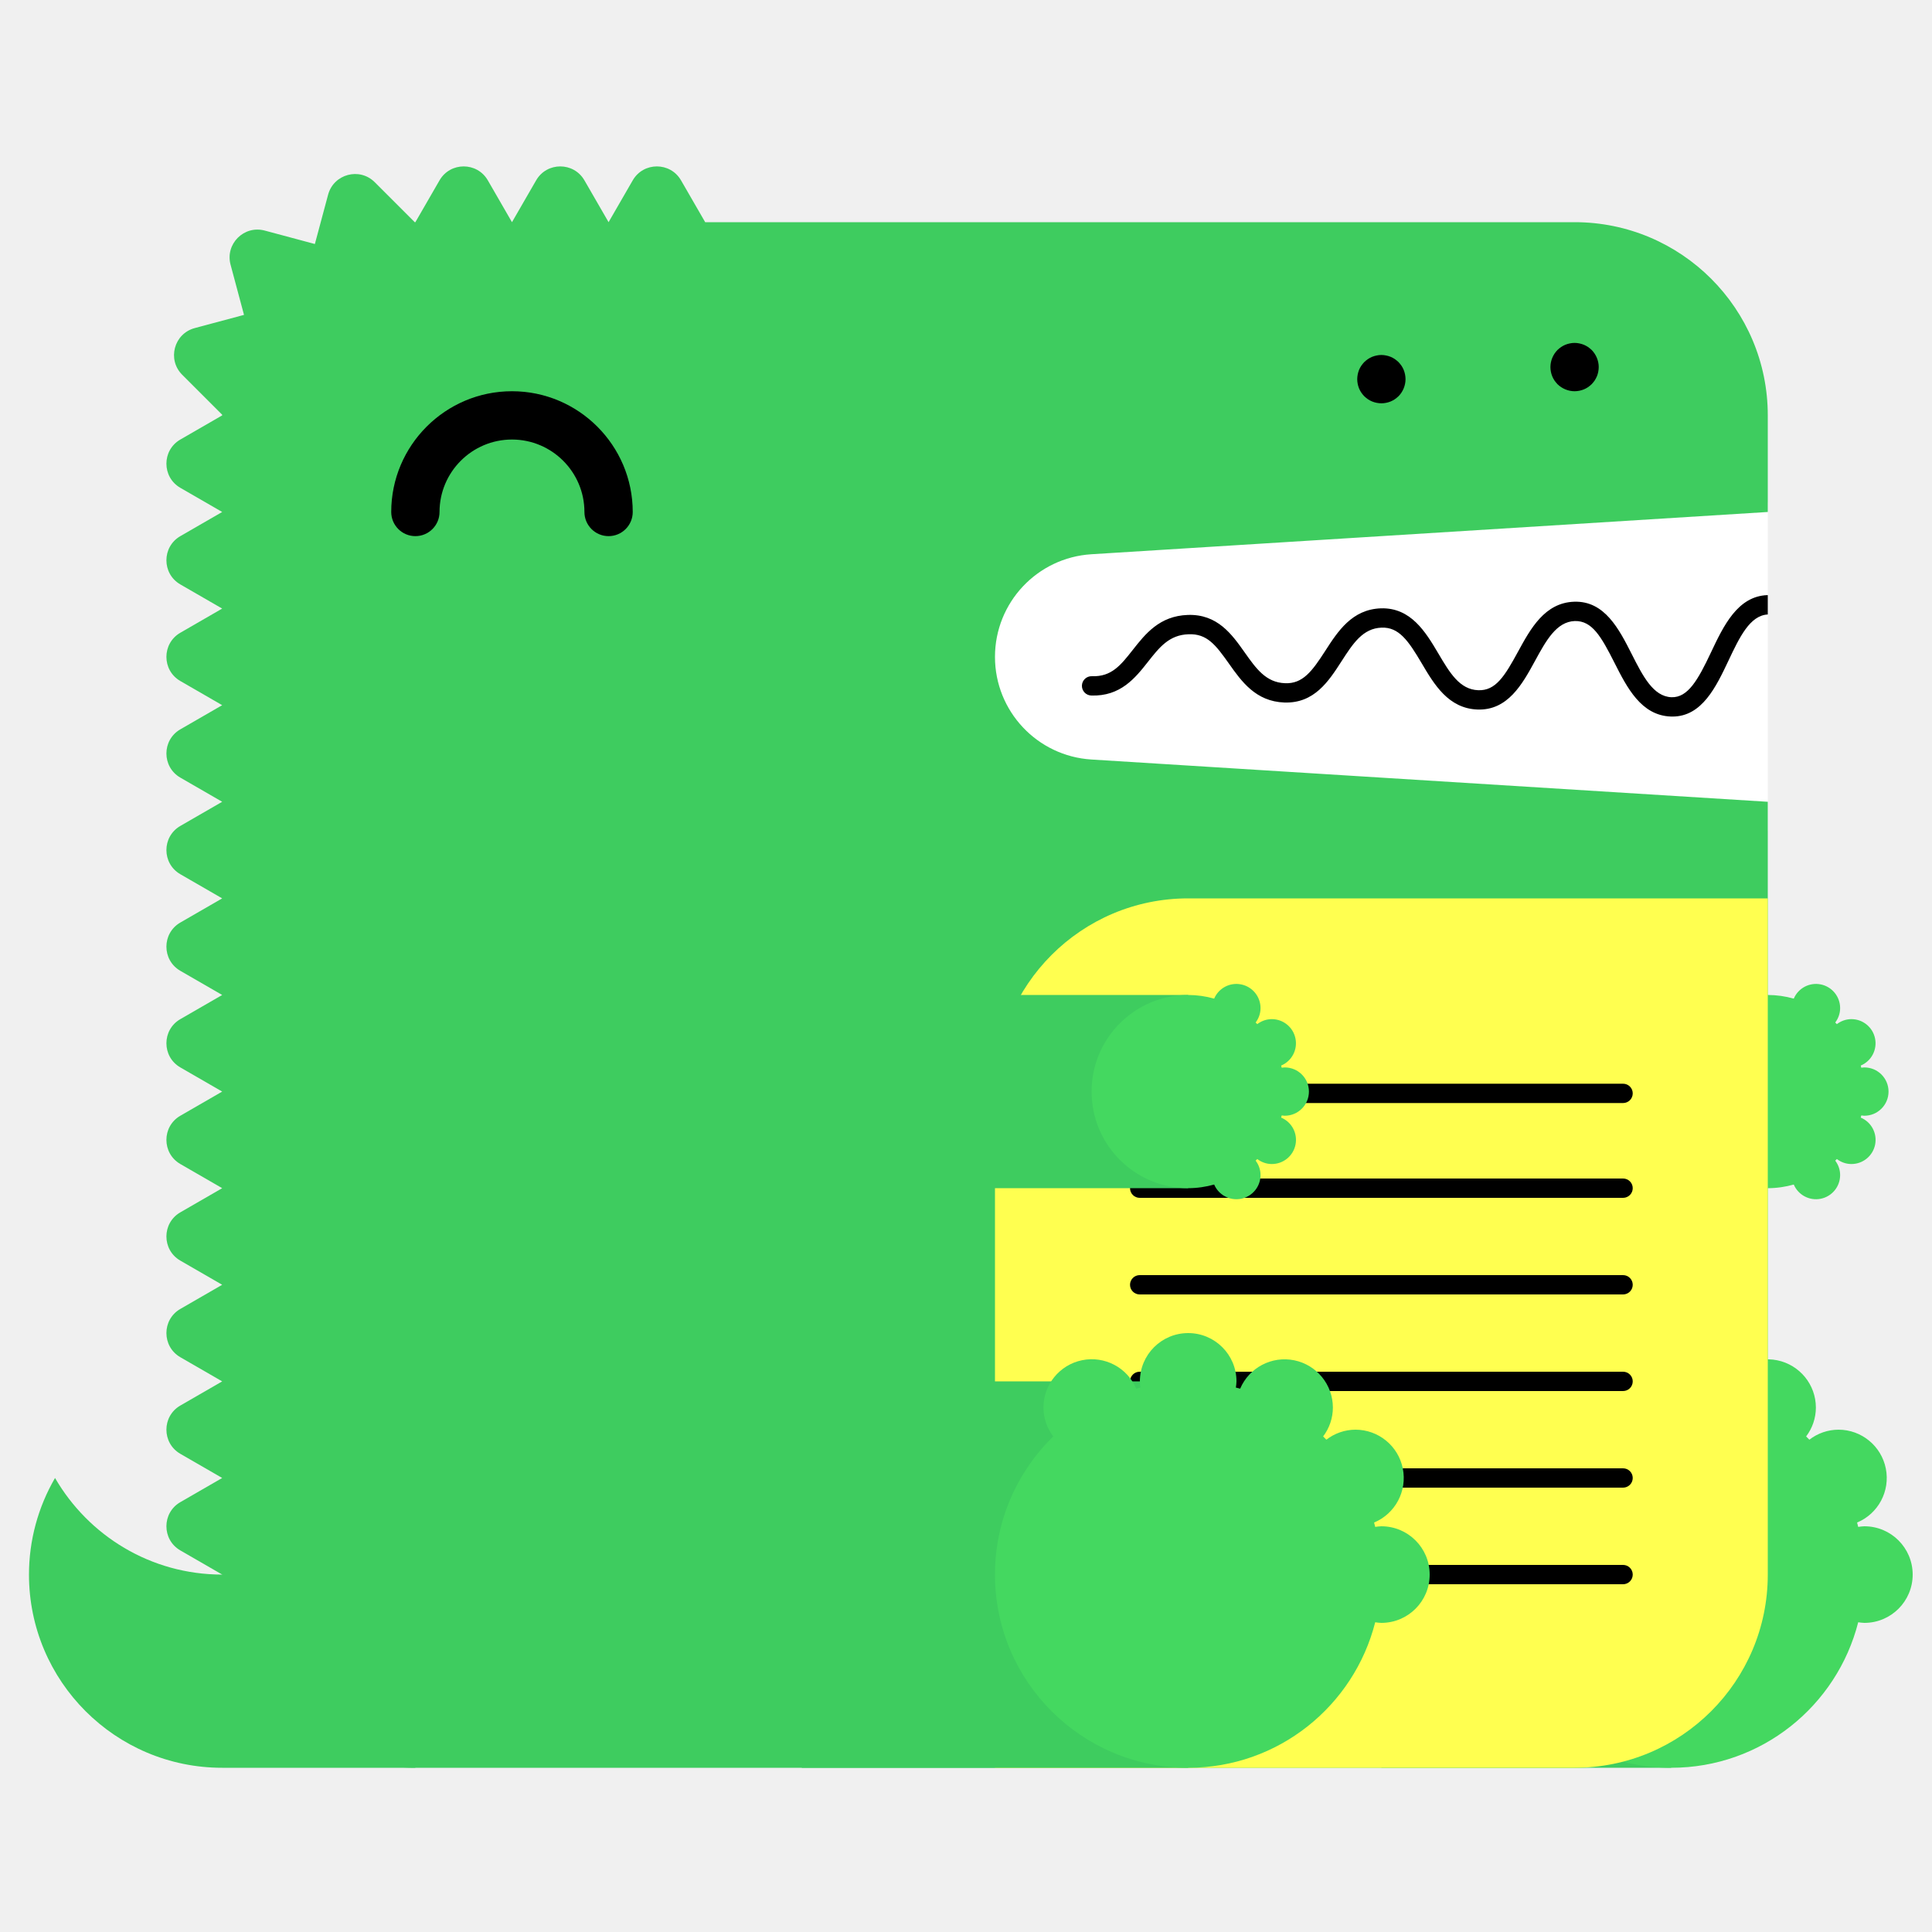
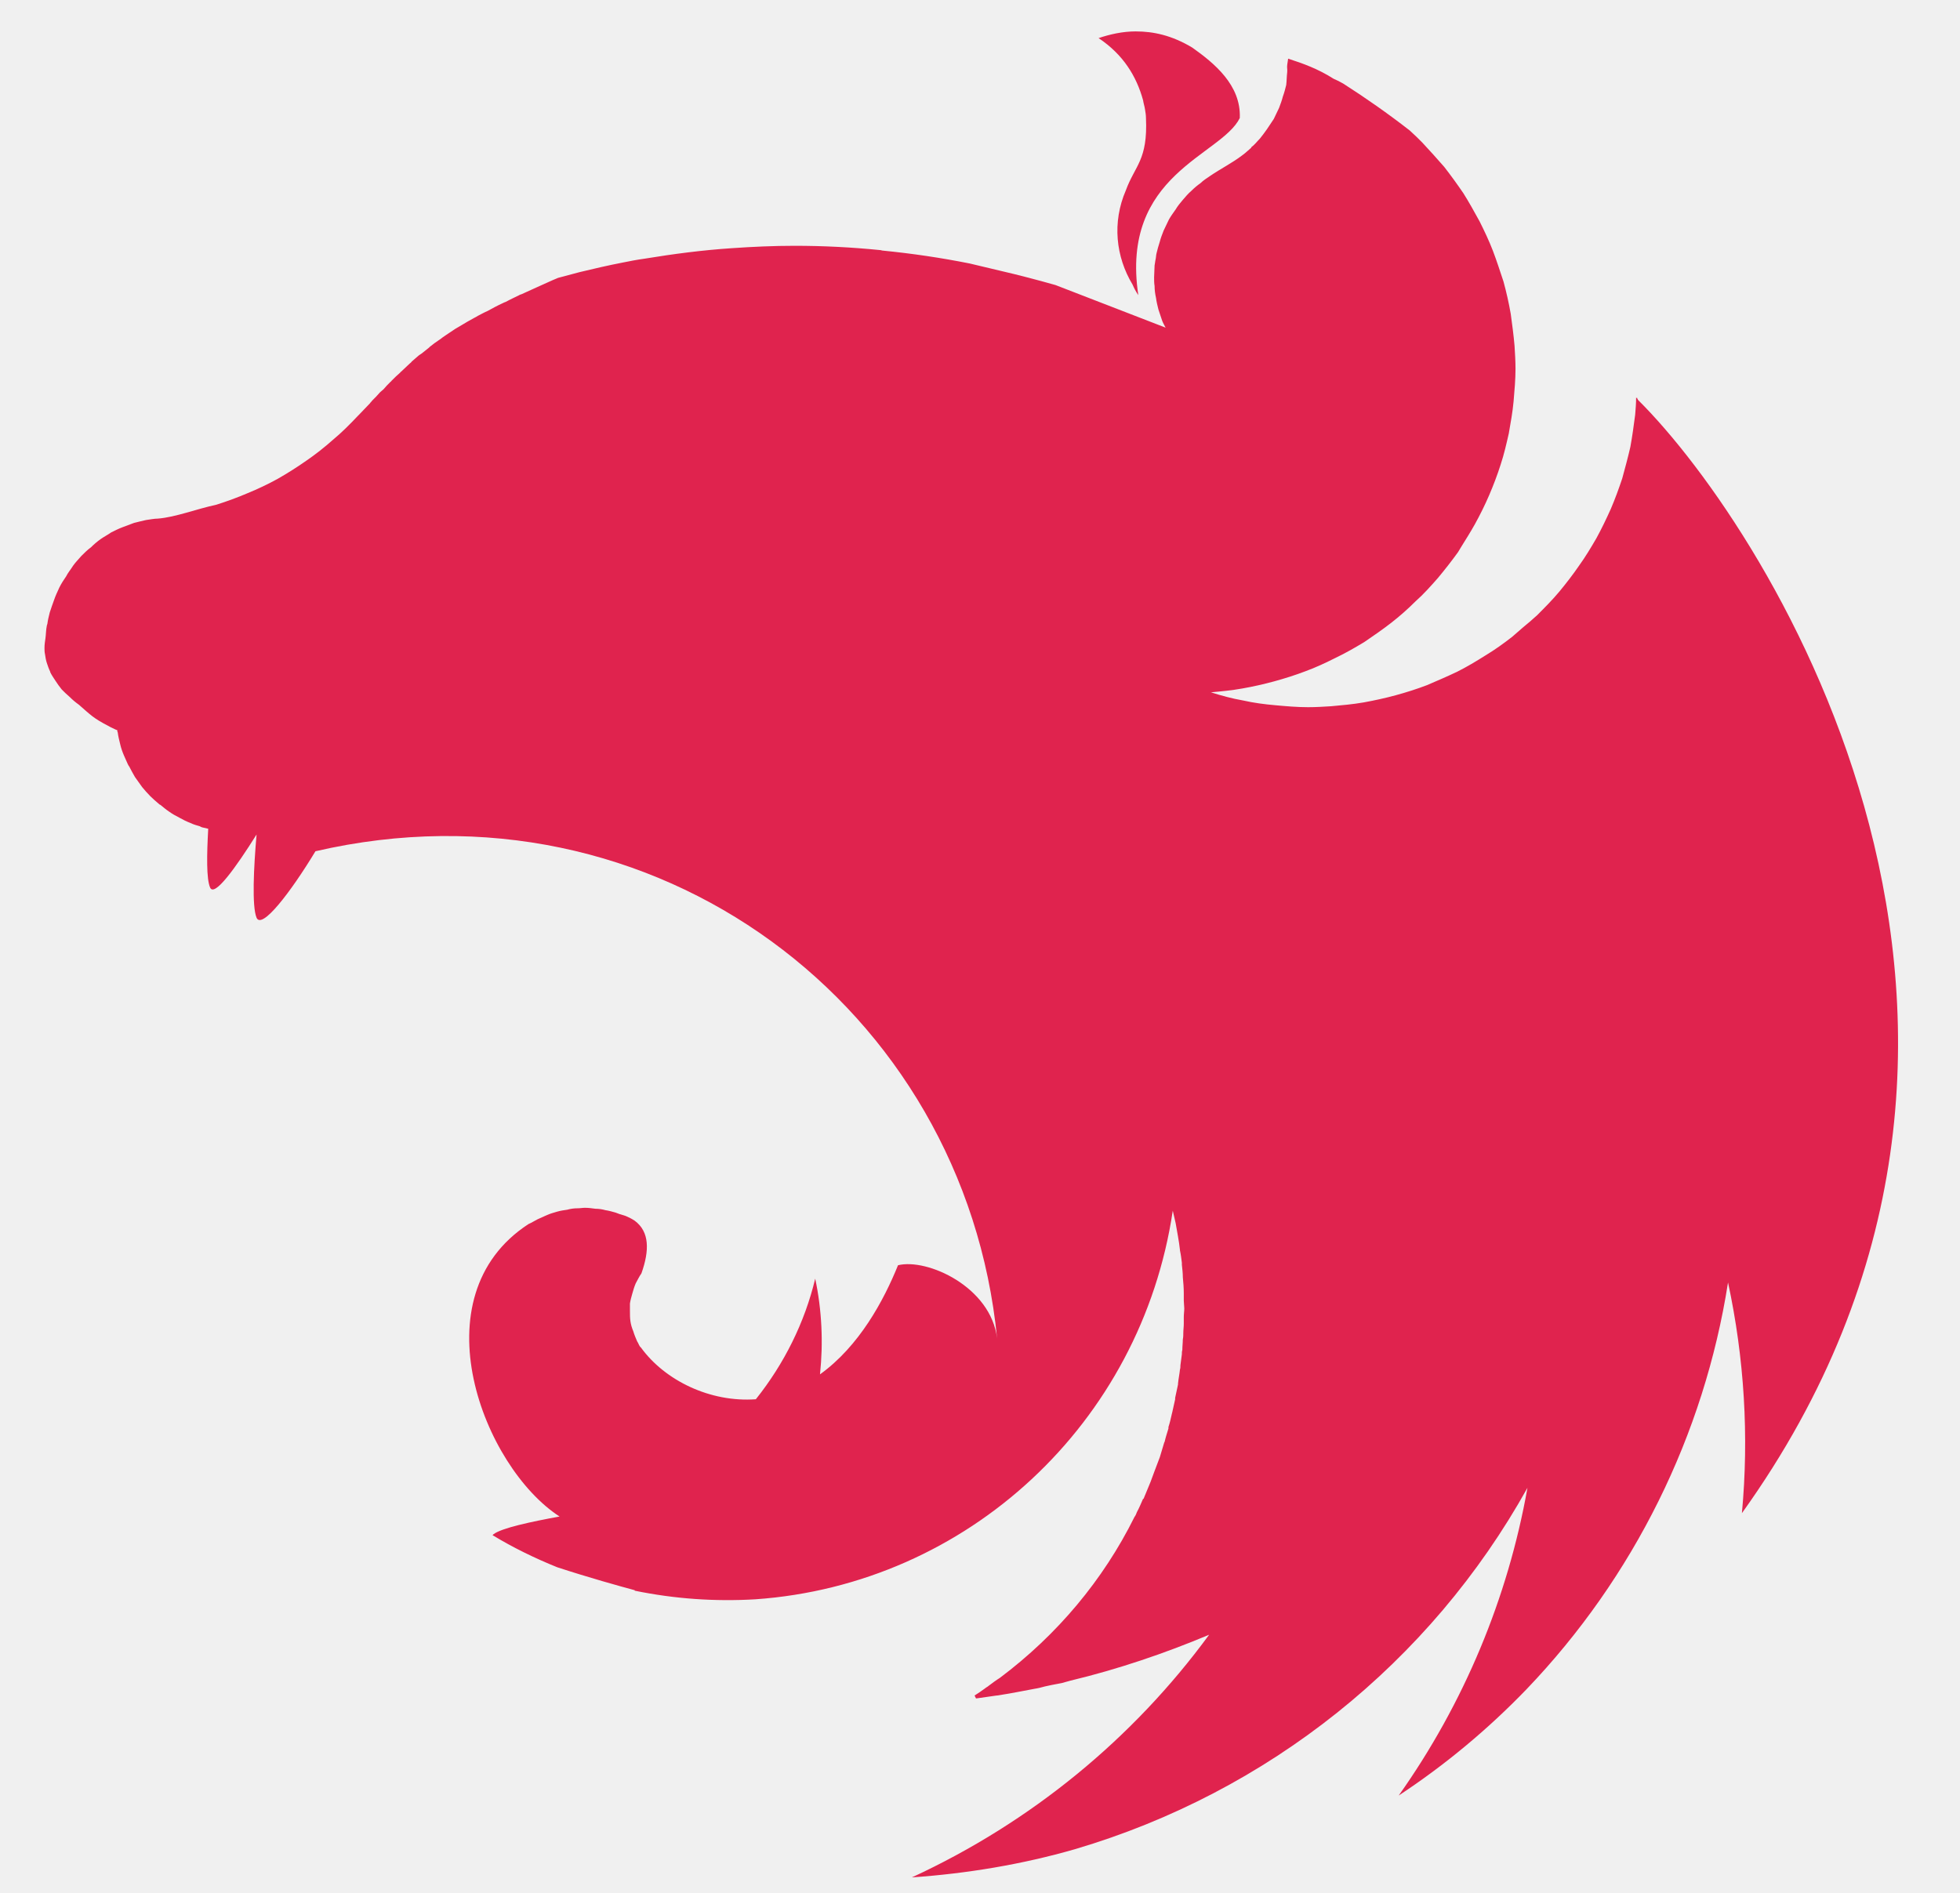
- <svg xmlns="http://www.w3.org/2000/svg" width="200" height="200" viewBox="0 0 200 200">
-   <g fill="none" fill-rule="evenodd">
-     <path fill="#FFF" d="M99 52h84v34H99z" />
-     <path d="M23 163c-7.398 0-13.843-4.027-17.303-10A19.886 19.886 0 0 0 3 163c0 11.046 8.954 20 20 20h20v-20H23z" fill="#3ECC5F" />
-     <path d="M112.98 57.376L183 53V43c0-11.046-8.954-20-20-20H73l-2.5-4.33c-1.112-1.925-3.889-1.925-5 0L63 23l-2.5-4.33c-1.111-1.925-3.889-1.925-5 0L53 23l-2.5-4.33c-1.111-1.925-3.889-1.925-5 0L43 23c-.022 0-.042.003-.065.003l-4.142-4.141c-1.57-1.571-4.252-.853-4.828 1.294l-1.369 5.104-5.192-1.392c-2.148-.575-4.111 1.389-3.535 3.536l1.39 5.193-5.102 1.367c-2.148.576-2.867 3.259-1.296 4.83l4.142 4.142c0 .021-.003.042-.003.064l-4.33 2.5c-1.925 1.111-1.925 3.889 0 5L23 53l-4.33 2.5c-1.925 1.111-1.925 3.889 0 5L23 63l-4.33 2.5c-1.925 1.111-1.925 3.889 0 5L23 73l-4.33 2.5c-1.925 1.111-1.925 3.889 0 5L23 83l-4.33 2.5c-1.925 1.111-1.925 3.889 0 5L23 93l-4.33 2.5c-1.925 1.111-1.925 3.889 0 5L23 103l-4.33 2.5c-1.925 1.111-1.925 3.889 0 5L23 113l-4.33 2.5c-1.925 1.111-1.925 3.889 0 5L23 123l-4.33 2.5c-1.925 1.111-1.925 3.889 0 5L23 133l-4.33 2.5c-1.925 1.111-1.925 3.889 0 5L23 143l-4.33 2.5c-1.925 1.111-1.925 3.889 0 5L23 153l-4.33 2.5c-1.925 1.111-1.925 3.889 0 5L23 163c0 11.046 8.954 20 20 20h120c11.046 0 20-8.954 20-20V83l-70.02-4.376A10.645 10.645 0 0 1 103 68c0-5.621 4.37-10.273 9.98-10.624" fill="#3ECC5F" />
-     <path fill="#3ECC5F" d="M143 183h30v-40h-30z" />
-     <path d="M193 158c-.219 0-.428.037-.639.064-.038-.15-.074-.301-.116-.451A5 5 0 0 0 190.32 148a4.96 4.96 0 0 0-3.016 1.036 26.531 26.531 0 0 0-.335-.336 4.955 4.955 0 0 0 1.011-2.987 5 5 0 0 0-9.599-1.959c-.148-.042-.297-.077-.445-.115.027-.211.064-.42.064-.639a5 5 0 0 0-5-5 5 5 0 0 0-5 5c0 .219.037.428.064.639-.148.038-.297.073-.445.115a4.998 4.998 0 0 0-9.599 1.959c0 1.125.384 2.151 1.011 2.987-3.717 3.632-6.031 8.693-6.031 14.3 0 11.046 8.954 20 20 20 9.339 0 17.16-6.41 19.361-15.064.211.027.42.064.639.064a5 5 0 0 0 5-5 5 5 0 0 0-5-5" fill="#44D860" />
-     <path fill="#3ECC5F" d="M153 123h30v-20h-30z" />
-     <path d="M193 115.5a2.5 2.5 0 1 0 0-5c-.109 0-.214.019-.319.032-.02-.075-.037-.15-.058-.225a2.501 2.501 0 0 0-.963-4.807c-.569 0-1.088.197-1.508.518a6.653 6.653 0 0 0-.168-.168c.314-.417.506-.931.506-1.494a2.5 2.5 0 0 0-4.8-.979A9.987 9.987 0 0 0 183 103c-5.522 0-10 4.478-10 10s4.478 10 10 10c.934 0 1.833-.138 2.69-.377a2.5 2.5 0 0 0 4.8-.979c0-.563-.192-1.077-.506-1.494.057-.055.113-.111.168-.168.42.321.939.518 1.508.518a2.5 2.5 0 0 0 .963-4.807c.021-.074.038-.15.058-.225.105.013.21.032.319.032" fill="#44D860" />
-     <path d="M63 55.5a2.5 2.5 0 0 1-2.5-2.5c0-4.136-3.364-7.5-7.5-7.5s-7.5 3.364-7.5 7.5a2.5 2.5 0 1 1-5 0c0-6.893 5.607-12.5 12.5-12.5S65.5 46.107 65.5 53a2.5 2.5 0 0 1-2.5 2.5" fill="#000" />
-     <path d="M103 183h60c11.046 0 20-8.954 20-20V93h-60c-11.046 0-20 8.954-20 20v70z" fill="#FFFF50" />
-     <path d="M168.02 124h-50.04a1 1 0 1 1 0-2h50.04a1 1 0 1 1 0 2m0 20h-50.04a1 1 0 1 1 0-2h50.04a1 1 0 1 1 0 2m0 20h-50.04a1 1 0 1 1 0-2h50.04a1 1 0 1 1 0 2m0-49.814h-50.04a1 1 0 1 1 0-2h50.04a1 1 0 1 1 0 2m0 19.814h-50.04a1 1 0 1 1 0-2h50.04a1 1 0 1 1 0 2m0 20h-50.04a1 1 0 1 1 0-2h50.04a1 1 0 1 1 0 2M183 61.611c-.012 0-.022-.006-.034-.005-3.09.105-4.552 3.196-5.842 5.923-1.346 2.85-2.387 4.703-4.093 4.647-1.889-.068-2.969-2.202-4.113-4.46-1.314-2.594-2.814-5.536-5.963-5.426-3.046.104-4.513 2.794-5.807 5.167-1.377 2.528-2.314 4.065-4.121 3.994-1.927-.07-2.951-1.805-4.136-3.813-1.321-2.236-2.848-4.75-5.936-4.664-2.994.103-4.465 2.385-5.763 4.4-1.373 2.13-2.335 3.428-4.165 3.351-1.973-.07-2.992-1.51-4.171-3.177-1.324-1.873-2.816-3.993-5.895-3.89-2.928.1-4.399 1.97-5.696 3.618-1.232 1.564-2.194 2.802-4.229 2.724a1 1 0 0 0-.072 2c3.017.101 4.545-1.8 5.872-3.487 1.177-1.496 2.193-2.787 4.193-2.855 1.926-.082 2.829 1.115 4.195 3.045 1.297 1.834 2.769 3.914 5.731 4.021 3.103.104 4.596-2.215 5.918-4.267 1.182-1.834 2.202-3.417 4.15-3.484 1.793-.067 2.769 1.35 4.145 3.681 1.297 2.197 2.766 4.686 5.787 4.796 3.125.108 4.634-2.62 5.949-5.035 1.139-2.088 2.214-4.06 4.119-4.126 1.793-.042 2.728 1.595 4.111 4.33 1.292 2.553 2.757 5.445 5.825 5.556l.169.003c3.064 0 4.518-3.075 5.805-5.794 1.139-2.41 2.217-4.68 4.067-4.773v-2z" fill="#000" />
-     <path fill="#3ECC5F" d="M83 183h40v-40H83z" />
-     <path d="M143 158c-.219 0-.428.037-.639.064-.038-.15-.074-.301-.116-.451A5 5 0 0 0 140.32 148a4.96 4.96 0 0 0-3.016 1.036 26.531 26.531 0 0 0-.335-.336 4.955 4.955 0 0 0 1.011-2.987 5 5 0 0 0-9.599-1.959c-.148-.042-.297-.077-.445-.115.027-.211.064-.42.064-.639a5 5 0 0 0-5-5 5 5 0 0 0-5 5c0 .219.037.428.064.639-.148.038-.297.073-.445.115a4.998 4.998 0 0 0-9.599 1.959c0 1.125.384 2.151 1.011 2.987-3.717 3.632-6.031 8.693-6.031 14.3 0 11.046 8.954 20 20 20 9.339 0 17.16-6.41 19.361-15.064.211.027.42.064.639.064a5 5 0 0 0 5-5 5 5 0 0 0-5-5" fill="#44D860" />
-     <path fill="#3ECC5F" d="M83 123h40v-20H83z" />
-     <path d="M133 115.5a2.5 2.5 0 1 0 0-5c-.109 0-.214.019-.319.032-.02-.075-.037-.15-.058-.225a2.501 2.501 0 0 0-.963-4.807c-.569 0-1.088.197-1.508.518a6.653 6.653 0 0 0-.168-.168c.314-.417.506-.931.506-1.494a2.5 2.5 0 0 0-4.8-.979A9.987 9.987 0 0 0 123 103c-5.522 0-10 4.478-10 10s4.478 10 10 10c.934 0 1.833-.138 2.69-.377a2.5 2.5 0 0 0 4.8-.979c0-.563-.192-1.077-.506-1.494.057-.055.113-.111.168-.168.42.321.939.518 1.508.518a2.5 2.5 0 0 0 .963-4.807c.021-.074.038-.15.058-.225.105.013.21.032.319.032" fill="#44D860" />
-     <path d="M143 41.75c-.16 0-.33-.02-.49-.05a2.52 2.52 0 0 1-.47-.14c-.15-.06-.29-.14-.431-.23-.13-.09-.259-.2-.38-.31-.109-.12-.219-.24-.309-.38s-.17-.28-.231-.43a2.619 2.619 0 0 1-.189-.96c0-.16.02-.33.05-.49.03-.16.08-.31.139-.47.061-.15.141-.29.231-.43.09-.13.2-.26.309-.38.121-.11.25-.22.38-.31.141-.09.281-.17.431-.23.149-.06.31-.11.47-.14.32-.07.65-.07.98 0 .159.03.32.08.47.14.149.06.29.14.43.23.13.09.259.2.38.31.11.12.22.25.31.38.09.14.17.28.23.43.06.16.11.31.14.47.029.16.05.33.05.49 0 .66-.271 1.31-.73 1.77-.121.11-.25.22-.38.31-.14.09-.281.17-.43.23a2.565 2.565 0 0 1-.96.19m20-1.25c-.66 0-1.3-.27-1.771-.73a3.802 3.802 0 0 1-.309-.38c-.09-.14-.17-.28-.231-.43a2.619 2.619 0 0 1-.189-.96c0-.66.27-1.3.729-1.77.121-.11.25-.22.38-.31.141-.09.281-.17.431-.23.149-.06.31-.11.47-.14.32-.07.66-.07.98 0 .159.03.32.08.47.14.149.06.29.14.43.23.13.09.259.2.38.31.459.47.73 1.11.73 1.77 0 .16-.021.33-.05.49-.03.16-.08.32-.14.47-.07.15-.14.29-.23.43-.09.13-.2.26-.31.38-.121.11-.25.22-.38.31-.14.09-.281.17-.43.23a2.565 2.565 0 0 1-.96.19" fill="#000" />
+ <svg xmlns="http://www.w3.org/2000/svg" id="svg8" version="1.1" viewBox="0 0 264.583 255.588" height="966" width="1000">
+   <defs id="defs2">
+     <pattern id="EMFhbasepattern" patternUnits="userSpaceOnUse" width="6" height="6" x="0" y="0" />
+   </defs>
+   <g transform="translate(0,-41.41249)" id="layer1">
+     <path style="fill:#e0234e;fill-opacity:1;fill-rule:evenodd;stroke:none;stroke-width:0.808" d="m 153.338,45.652 c -1.809,0 -3.489,0.388 -5.04,0.905 3.296,2.197 5.105,5.105 6.01,8.401 0.065,0.452 0.194,0.775 0.259,1.228 0.065,0.388 0.129,0.775 0.129,1.163 0.259,5.687 -1.486,6.397 -2.714,9.758 -1.874,4.33 -1.357,8.982 0.905,12.73 0.194,0.452 0.452,0.969 0.775,1.422 -2.456,-16.349 11.179,-18.804 13.699,-23.909 0.194,-4.459 -3.489,-7.431 -6.397,-9.499 -2.779,-1.68 -5.299,-2.197 -7.625,-2.197 z m 20.549,3.683 c -0.259,1.486 -0.065,1.099 -0.129,1.874 -0.065,0.517 -0.065,1.163 -0.129,1.68 -0.129,0.517 -0.259,1.034 -0.452,1.551 -0.129,0.517 -0.323,1.034 -0.517,1.551 -0.259,0.517 -0.452,0.969 -0.711,1.486 -0.194,0.259 -0.323,0.517 -0.517,0.775 -0.129,0.194 -0.259,0.388 -0.388,0.582 -0.323,0.452 -0.646,0.905 -0.969,1.292 -0.388,0.388 -0.711,0.84 -1.163,1.163 0,0.065 0,0.065 0,0.065 -0.388,0.323 -0.775,0.711 -1.228,1.034 -1.357,1.034 -2.908,1.809 -4.33,2.779 -0.452,0.323 -0.905,0.582 -1.292,0.969 -0.452,0.323 -0.84,0.646 -1.228,1.034 -0.452,0.388 -0.775,0.775 -1.163,1.228 -0.323,0.388 -0.711,0.84 -0.969,1.292 -0.323,0.452 -0.646,0.905 -0.905,1.357 -0.259,0.517 -0.452,0.969 -0.711,1.486 -0.194,0.517 -0.388,0.969 -0.517,1.486 -0.194,0.582 -0.323,1.099 -0.452,1.616 -0.065,0.259 -0.065,0.582 -0.129,0.84 -0.065,0.259 -0.065,0.517 -0.129,0.775 0,0.517 -0.065,1.099 -0.065,1.615 0,0.388 0,0.775 0.065,1.163 0,0.517 0.065,1.034 0.194,1.615 0.065,0.517 0.194,1.034 0.323,1.551 0.194,0.517 0.323,1.034 0.517,1.551 0.129,0.323 0.323,0.646 0.452,0.905 l -14.863,-5.751 c -2.52,-0.711 -4.976,-1.357 -7.496,-1.939 -1.357,-0.323 -2.714,-0.646 -4.071,-0.969 -3.877,-0.775 -7.819,-1.357 -11.761,-1.745 -0.129,0 -0.194,-0.065 -0.323,-0.065 -3.877,-0.388 -7.69,-0.582 -11.567,-0.582 -2.843,0 -5.687,0.129 -8.465,0.323 -3.942,0.259 -7.884,0.775 -11.825,1.422 -0.969,0.129 -1.939,0.323 -2.908,0.517 -2.003,0.388 -3.942,0.84 -5.816,1.292 -0.969,0.259 -1.939,0.517 -2.908,0.775 -0.969,0.388 -1.874,0.84 -2.779,1.228 -0.711,0.323 -1.422,0.646 -2.132,0.969 -0.129,0.065 -0.259,0.065 -0.323,0.129 -0.646,0.323 -1.228,0.582 -1.809,0.905 -0.194,0.065 -0.323,0.129 -0.452,0.194 -0.711,0.323 -1.422,0.711 -2.003,1.034 -0.452,0.194 -0.905,0.452 -1.292,0.646 -0.194,0.129 -0.452,0.259 -0.582,0.323 -0.582,0.323 -1.163,0.646 -1.68,0.969 -0.582,0.323 -1.099,0.646 -1.551,0.969 -0.452,0.323 -0.905,0.582 -1.292,0.905 -0.065,0.065 -0.129,0.065 -0.194,0.129 -0.388,0.259 -0.84,0.582 -1.228,0.905 0,0 -0.065,0.065 -0.129,0.129 -0.323,0.259 -0.646,0.517 -0.969,0.775 -0.129,0.065 -0.259,0.194 -0.388,0.259 -0.323,0.259 -0.646,0.582 -0.969,0.84 -0.065,0.129 -0.194,0.194 -0.259,0.259 -0.388,0.388 -0.775,0.711 -1.163,1.099 -0.065,0 -0.065,0.065 -0.129,0.129 -0.388,0.323 -0.775,0.711 -1.163,1.099 -0.065,0.065 -0.065,0.129 -0.129,0.129 -0.323,0.323 -0.646,0.646 -0.969,1.034 -0.129,0.129 -0.323,0.259 -0.452,0.388 -0.323,0.388 -0.711,0.775 -1.099,1.163 -0.065,0.129 -0.194,0.194 -0.259,0.323 -0.517,0.517 -0.969,1.034 -1.486,1.551 -0.065,0.065 -0.129,0.129 -0.194,0.194 -1.034,1.099 -2.132,2.197 -3.296,3.166 -1.163,1.034 -2.391,2.003 -3.619,2.843 -1.292,0.905 -2.52,1.68 -3.877,2.456 -1.292,0.711 -2.649,1.357 -4.071,1.939 -1.357,0.582 -2.779,1.099 -4.2,1.551 -2.714,0.582 -5.493,1.68 -7.884,1.874 -0.517,0 -1.099,0.129 -1.615,0.194 -0.582,0.129 -1.099,0.259 -1.615,0.388 -0.517,0.194 -1.034,0.388 -1.551,0.582 -0.517,0.194 -1.034,0.452 -1.551,0.711 -0.452,0.323 -0.969,0.582 -1.422,0.905 -0.452,0.323 -0.905,0.711 -1.292,1.099 -0.452,0.323 -0.905,0.775 -1.292,1.163 -0.388,0.452 -0.775,0.84 -1.099,1.292 -0.323,0.517 -0.711,0.969 -0.969,1.486 -0.323,0.452 -0.646,0.969 -0.905,1.486 -0.259,0.582 -0.517,1.099 -0.711,1.68 -0.194,0.517 -0.388,1.099 -0.582,1.68 -0.129,0.517 -0.259,1.034 -0.323,1.551 0,0.065 -0.065,0.129 -0.065,0.194 -0.129,0.582 -0.129,1.357 -0.194,1.745 -0.065,0.452 -0.129,0.84 -0.129,1.292 0,0.259 0,0.582 0.065,0.84 0.065,0.452 0.129,0.84 0.259,1.228 0.129,0.388 0.259,0.775 0.452,1.163 0,0.065 0,0.065 0,0.065 0.194,0.388 0.452,0.775 0.711,1.163 0.259,0.388 0.517,0.775 0.84,1.163 0.323,0.323 0.711,0.711 1.099,1.034 0.388,0.388 0.775,0.711 1.228,1.034 1.551,1.357 1.939,1.809 3.942,2.843 0.323,0.194 0.646,0.323 1.034,0.517 0.065,0 0.129,0.065 0.194,0.065 0,0.129 0,0.194 0.065,0.323 0.065,0.517 0.194,1.034 0.323,1.551 0.129,0.582 0.323,1.099 0.517,1.551 0.194,0.388 0.323,0.775 0.517,1.163 0.065,0.129 0.129,0.259 0.194,0.323 0.259,0.517 0.517,0.969 0.775,1.422 0.323,0.452 0.646,0.905 0.969,1.357 0.323,0.388 0.711,0.84 1.099,1.228 0.388,0.388 0.775,0.711 1.228,1.099 0,0 0.065,0.065 0.129,0.065 0.388,0.323 0.775,0.646 1.163,0.905 0.452,0.323 0.905,0.582 1.422,0.84 0.452,0.259 0.969,0.517 1.486,0.711 0.388,0.194 0.84,0.323 1.292,0.452 0.065,0.065 0.129,0.065 0.259,0.129 0.259,0.065 0.582,0.129 0.84,0.194 -0.194,3.489 -0.259,6.785 0.259,7.948 0.582,1.292 3.425,-2.649 6.268,-7.173 -0.388,4.459 -0.646,9.693 0,11.244 0.711,1.615 4.588,-3.425 7.948,-8.982 45.815,-10.598 87.624,21.066 92.018,65.783 -0.84,-6.979 -9.434,-10.856 -13.376,-9.887 -1.939,4.782 -5.234,10.921 -10.533,14.733 0.452,-4.265 0.259,-8.659 -0.646,-12.924 -1.422,5.945 -4.2,11.502 -8.013,16.284 v 0 c -6.139,0.452 -12.278,-2.52 -15.509,-6.979 -0.259,-0.194 -0.323,-0.582 -0.517,-0.84 -0.194,-0.452 -0.388,-0.905 -0.517,-1.357 -0.194,-0.452 -0.323,-0.905 -0.388,-1.357 -0.065,-0.452 -0.065,-0.905 -0.065,-1.422 0,-0.323 0,-0.646 0,-0.969 0.065,-0.452 0.194,-0.905 0.323,-1.357 0.129,-0.452 0.259,-0.905 0.452,-1.357 0.259,-0.452 0.452,-0.905 0.775,-1.357 1.099,-3.102 1.099,-5.622 -0.905,-7.108 -0.388,-0.259 -0.775,-0.452 -1.228,-0.646 -0.259,-0.065 -0.582,-0.194 -0.84,-0.259 -0.194,-0.065 -0.323,-0.129 -0.517,-0.194 -0.452,-0.129 -0.905,-0.259 -1.357,-0.323 -0.452,-0.129 -0.905,-0.194 -1.357,-0.194 -0.452,-0.065 -0.969,-0.129 -1.422,-0.129 -0.323,0 -0.646,0.065 -0.969,0.065 -0.517,0 -0.969,0.065 -1.422,0.194 -0.452,0.065 -0.905,0.129 -1.357,0.259 -0.452,0.129 -0.905,0.259 -1.357,0.452 -0.452,0.194 -0.84,0.388 -1.292,0.582 -0.388,0.194 -0.775,0.452 -1.228,0.646 -15.056,9.822 -6.074,32.827 4.2,39.483 -3.877,0.711 -7.819,1.551 -8.917,2.391 -0.065,0.065 -0.129,0.129 -0.129,0.129 2.779,1.68 5.687,3.102 8.724,4.329 4.136,1.357 8.53,2.585 10.468,3.102 0,0 0,0.065 0,0.065 5.363,1.099 10.791,1.486 16.284,1.163 28.626,-2.003 52.083,-23.78 56.348,-52.471 0.129,0.582 0.259,1.099 0.388,1.68 v 0 c 0.194,1.163 0.452,2.391 0.582,3.619 0,0 0,0 0,0.065 0.129,0.582 0.194,1.163 0.259,1.68 0,0.129 0,0.194 0,0.259 0.065,0.582 0.129,1.163 0.129,1.68 0.065,0.711 0.129,1.422 0.129,2.132 0,0.323 0,0.646 0,1.034 0,0.323 0.065,0.711 0.065,1.034 0,0.388 -0.065,0.775 -0.065,1.163 0,0.323 0,0.646 0,0.905 0,0.452 -0.065,0.84 -0.065,1.292 0,0.259 0,0.517 -0.065,0.84 0,0.452 -0.065,0.905 -0.065,1.422 -0.065,0.194 -0.065,0.388 -0.065,0.582 -0.065,0.517 -0.129,0.969 -0.194,1.486 0,0.194 0,0.388 -0.065,0.582 -0.065,0.646 -0.194,1.228 -0.259,1.874 0,0 0,0.065 0,0.065 v 0.065 c -0.129,0.582 -0.259,1.228 -0.388,1.809 0,0.065 0,0.129 0,0.194 -0.129,0.582 -0.259,1.163 -0.388,1.745 0,0.065 -0.065,0.194 -0.065,0.259 -0.129,0.582 -0.259,1.163 -0.452,1.745 0,0.065 0,0.129 0,0.194 -0.194,0.646 -0.388,1.228 -0.517,1.809 -0.065,0.065 -0.065,0.129 -0.065,0.129 -0.194,0.646 -0.388,1.292 -0.582,1.939 -0.259,0.646 -0.452,1.228 -0.711,1.874 -0.259,0.646 -0.452,1.292 -0.711,1.874 -0.259,0.646 -0.517,1.228 -0.775,1.874 0,0 -0.065,0 -0.065,0 -0.259,0.582 -0.517,1.228 -0.84,1.809 0,0 0,0 0,0 0,0 0,0 0,0 -0.065,0.194 -0.129,0.323 -0.194,0.452 -0.065,0.065 -0.065,0.129 -0.129,0.194 -4.2,8.465 -10.404,15.896 -18.158,21.712 v 0 c -0.517,0.323 -1.034,0.711 -1.551,1.099 0,0 0,0 0,0 -0.129,0.129 -0.323,0.194 -0.452,0.323 -0.452,0.323 -0.905,0.646 -1.422,0.969 l 0.194,0.388 h 0.065 v 0 c 0.905,-0.129 1.809,-0.259 2.714,-0.388 h 0.065 c 1.68,-0.259 3.36,-0.582 5.04,-0.905 0.452,-0.065 0.969,-0.194 1.422,-0.323 0.323,-0.065 0.582,-0.129 0.905,-0.194 0.452,-0.065 0.905,-0.194 1.357,-0.259 0.388,-0.129 0.775,-0.194 1.163,-0.323 6.462,-1.551 12.73,-3.683 18.74,-6.203 -10.274,14.022 -24.038,25.331 -40.129,32.762 7.431,-0.517 14.863,-1.745 22.035,-3.813 26.042,-7.69 47.948,-25.202 61.065,-48.788 -2.649,14.927 -8.594,29.143 -17.383,41.55 6.268,-4.136 12.019,-8.918 17.253,-14.346 14.475,-15.121 23.974,-34.313 27.205,-54.927 2.197,10.21 2.843,20.743 1.874,31.147 46.655,-65.072 3.877,-132.535 -14.022,-150.305 -0.065,-0.129 -0.129,-0.194 -0.129,-0.323 -0.065,0.065 -0.065,0.065 -0.065,0.129 0,-0.065 0,-0.065 -0.065,-0.129 0,0.775 -0.065,1.551 -0.129,2.326 -0.194,1.486 -0.388,2.908 -0.646,4.33 -0.323,1.422 -0.711,2.843 -1.099,4.265 -0.452,1.357 -0.969,2.779 -1.551,4.136 -0.582,1.292 -1.228,2.649 -1.939,3.942 -0.711,1.228 -1.486,2.52 -2.326,3.683 -0.84,1.228 -1.745,2.391 -2.649,3.489 -0.969,1.163 -2.003,2.197 -3.037,3.231 -0.646,0.582 -1.228,1.099 -1.874,1.615 -0.517,0.452 -0.969,0.84 -1.486,1.292 -1.163,0.905 -2.326,1.745 -3.619,2.52 -1.228,0.775 -2.52,1.551 -3.813,2.197 -1.357,0.646 -2.714,1.228 -4.071,1.809 -1.357,0.517 -2.779,0.969 -4.2,1.357 -1.422,0.388 -2.908,0.711 -4.329,0.969 -1.486,0.259 -2.972,0.388 -4.394,0.517 -1.034,0.065 -2.068,0.129 -3.102,0.129 -1.486,0 -2.972,-0.129 -4.394,-0.259 -1.486,-0.129 -2.973,-0.323 -4.394,-0.646 -1.486,-0.259 -2.908,-0.646 -4.33,-1.099 h -0.065 c 1.422,-0.129 2.843,-0.259 4.265,-0.517 1.486,-0.259 2.908,-0.582 4.33,-0.969 1.422,-0.388 2.843,-0.84 4.2,-1.357 1.422,-0.517 2.779,-1.163 4.071,-1.809 1.357,-0.646 2.585,-1.357 3.877,-2.132 1.228,-0.84 2.456,-1.68 3.619,-2.585 1.163,-0.905 2.262,-1.874 3.296,-2.908 1.099,-0.969 2.068,-2.068 3.037,-3.166 0.969,-1.163 1.874,-2.326 2.714,-3.489 0.129,-0.194 0.259,-0.452 0.388,-0.646 0.646,-1.034 1.292,-2.068 1.874,-3.102 0.711,-1.292 1.357,-2.585 1.939,-3.942 0.582,-1.357 1.099,-2.714 1.551,-4.136 0.452,-1.357 0.775,-2.779 1.099,-4.2 0.259,-1.486 0.517,-2.908 0.646,-4.33 0.129,-1.486 0.259,-2.973 0.259,-4.394 0,-1.034 -0.065,-2.068 -0.129,-3.102 -0.129,-1.486 -0.323,-2.908 -0.517,-4.33 -0.259,-1.486 -0.582,-2.908 -0.969,-4.33 -0.452,-1.357 -0.905,-2.779 -1.422,-4.136 -0.517,-1.357 -1.163,-2.714 -1.809,-4.006 -0.711,-1.292 -1.422,-2.585 -2.197,-3.813 -0.84,-1.228 -1.68,-2.391 -2.585,-3.554 -0.969,-1.099 -1.939,-2.197 -2.973,-3.296 -0.517,-0.517 -1.099,-1.099 -1.68,-1.615 -2.908,-2.262 -5.945,-4.394 -8.982,-6.333 -0.452,-0.259 -0.84,-0.452 -1.292,-0.646 -2.132,-1.357 -4.136,-2.068 -6.139,-2.714 z" id="path818" />
  </g>
</svg>
